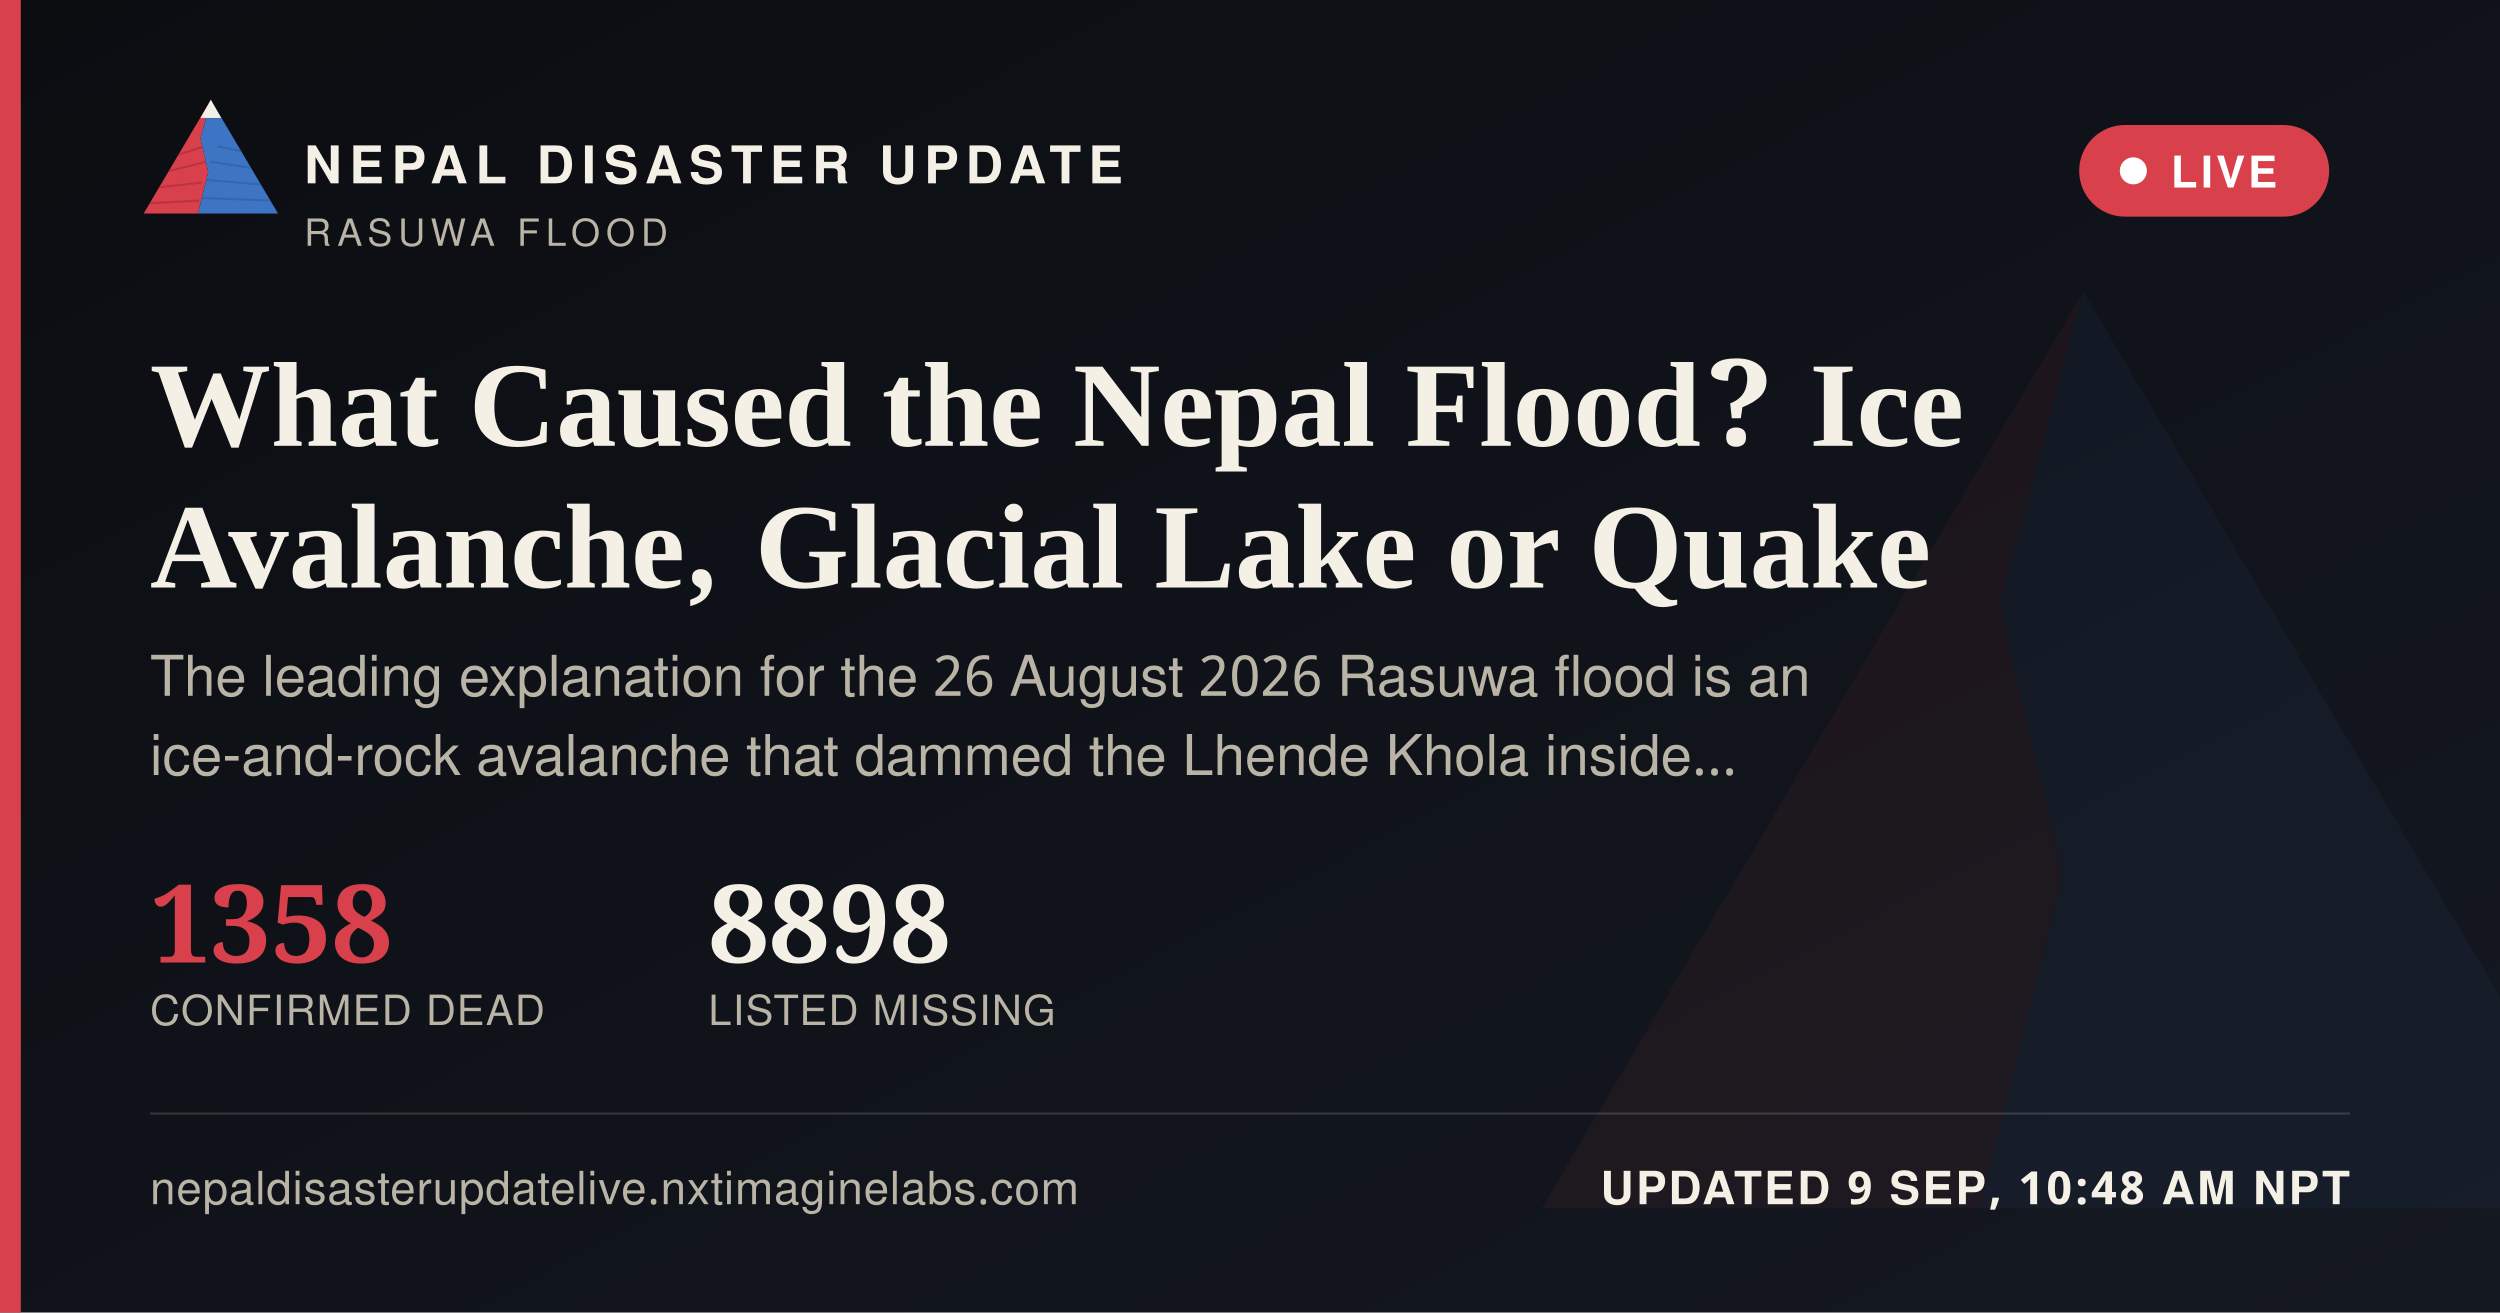
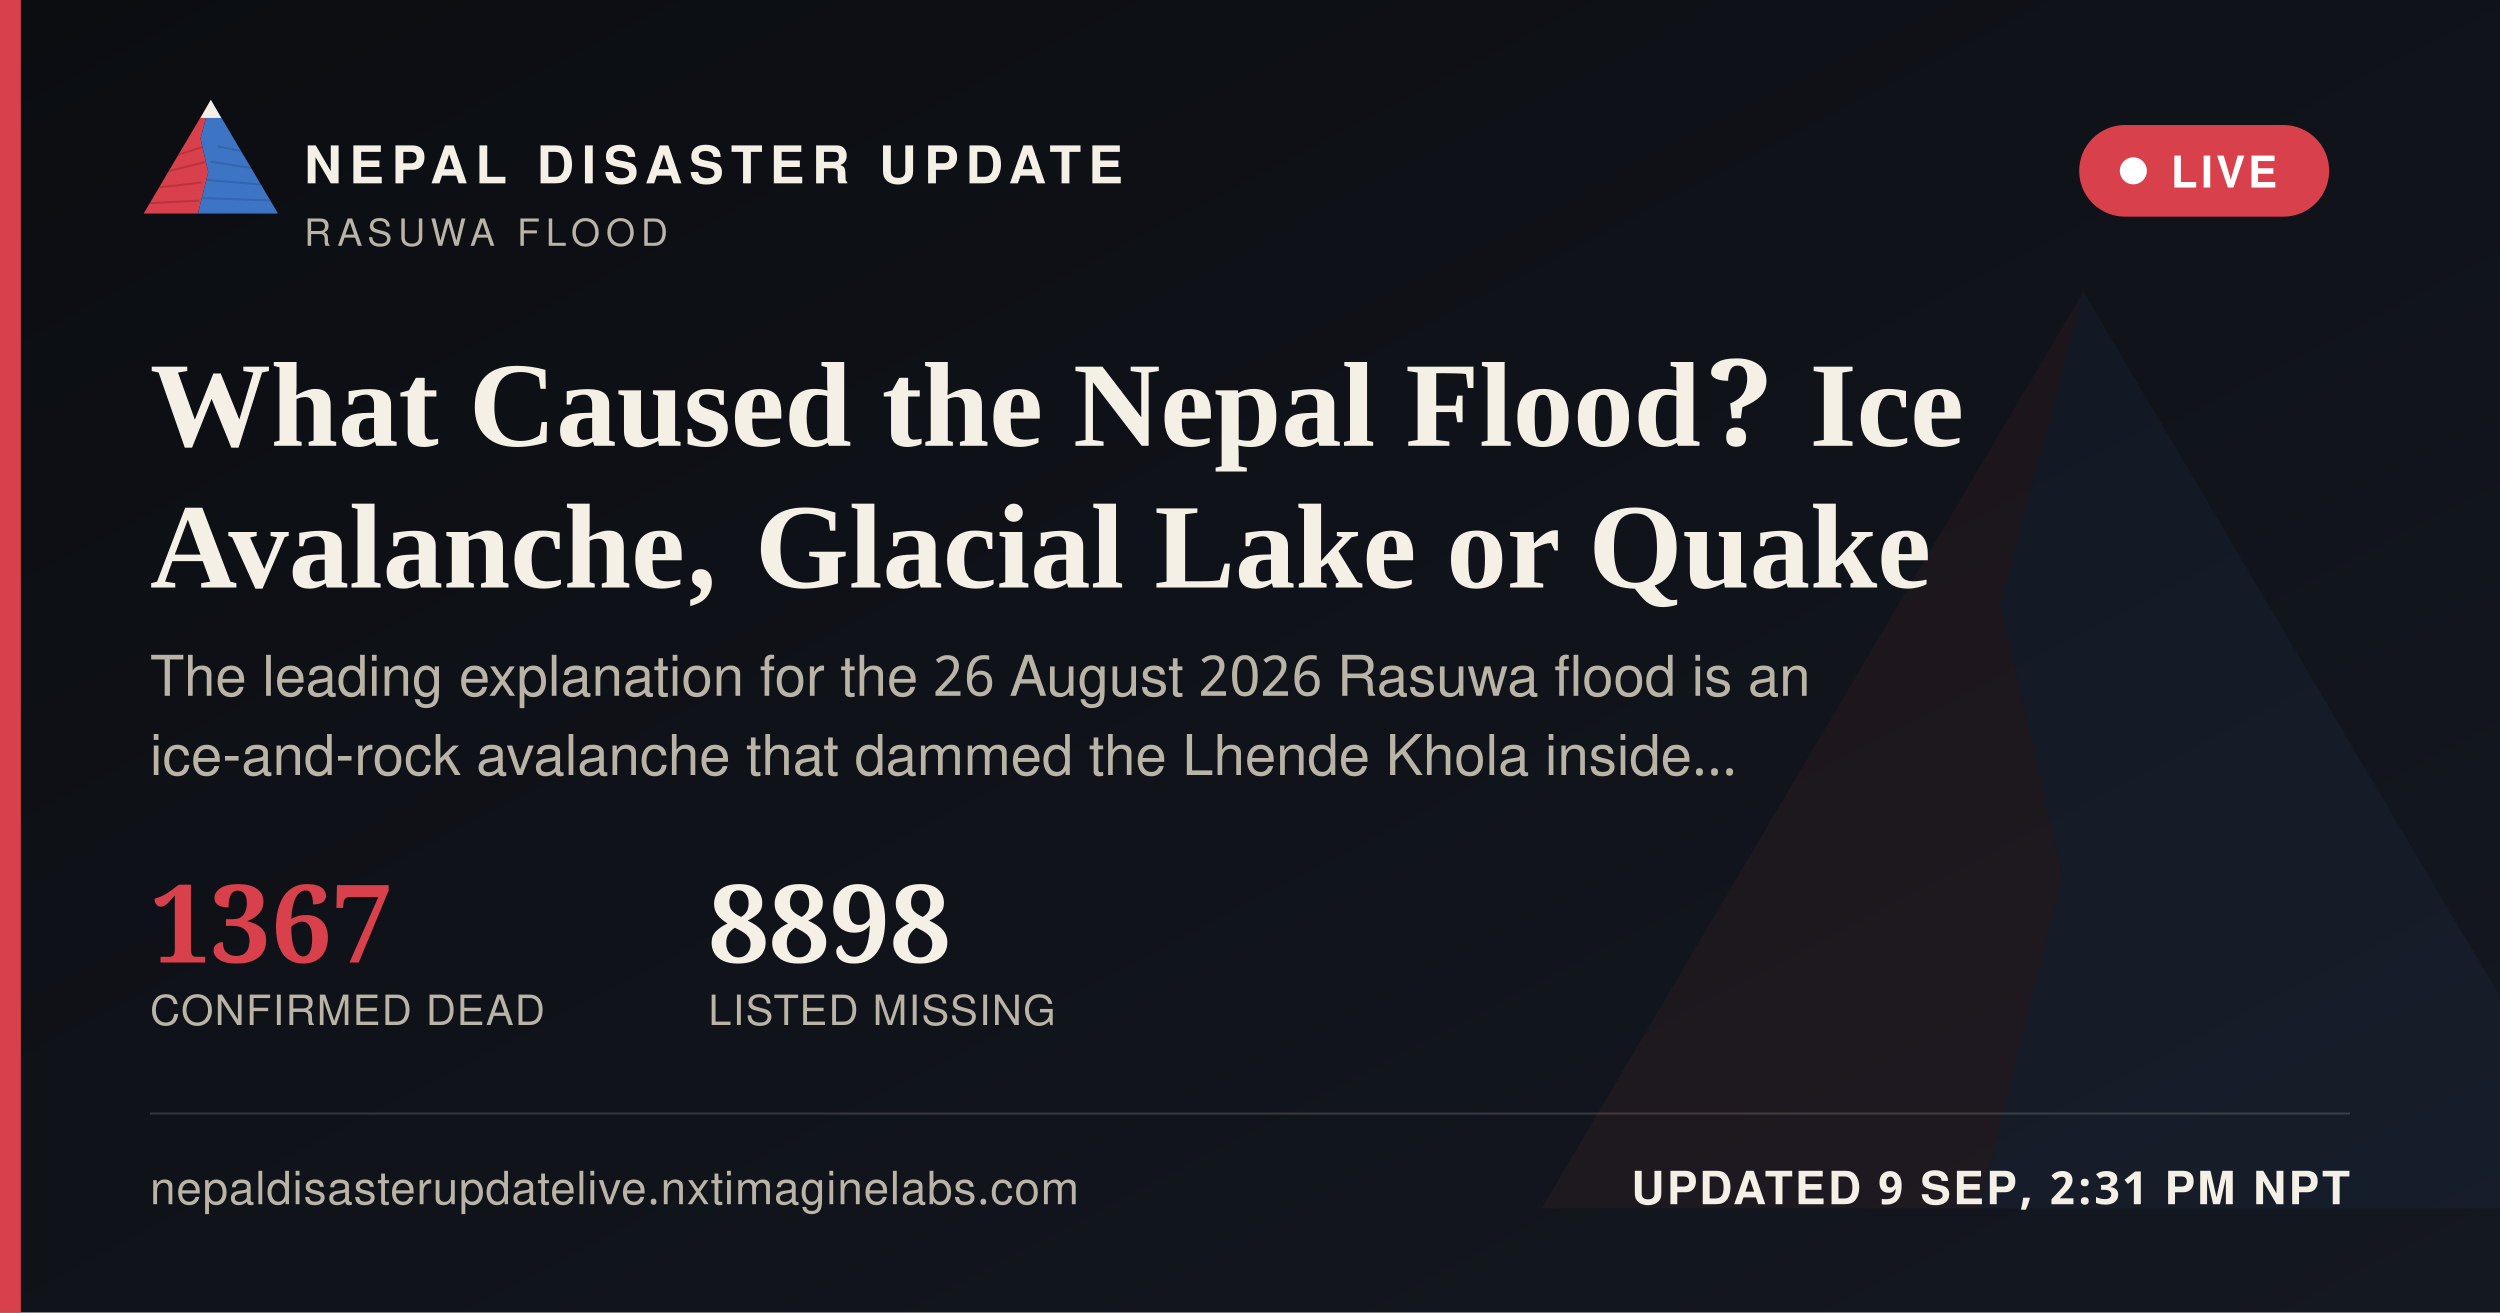
<svg xmlns="http://www.w3.org/2000/svg" width="1200" height="630" viewBox="0 0 1200 630">
  <defs>
    <linearGradient id="ogbg" x1="0" y1="0" x2="1" y2="1">
      <stop offset="0" stop-color="#0B0D11" />
      <stop offset="1" stop-color="#141821" />
    </linearGradient>
  </defs>
  <rect width="1200" height="630" fill="url(#ogbg)" />
  <g transform="translate(700,60) scale(5)" opacity="0.06">
    <polygon points="60,16 52,46 58,72 50,104 8,104" fill="#D8404B" />
    <polygon points="60,16 112,104 50,104 58,72 52,46" fill="#3D74C4" />
  </g>
  <rect x="0" y="0" width="10" height="630" fill="#D8404B" />
  <g transform="translate(64,38) scale(0.62)">
    <g>
      <defs>
        <clipPath id="ogLc">
          <polygon points="60,16 52,46 58,72 50,104 8,104" />
        </clipPath>
        <clipPath id="ogRc">
          <polygon points="60,16 112,104 50,104 58,72 52,46" />
        </clipPath>
      </defs>
      <polygon points="60,16 52,46 58,72 50,104 8,104" fill="#D8404B" />
      <g clip-path="url(#ogLc)" stroke="#A32A34" stroke-width="1.6" fill="none" opacity="0.55">
        <path d="M30,60 L55,52" />
        <path d="M24,72 L56,64" />
        <path d="M18,84 L53,80" />
        <path d="M13,96 L51,94" />
      </g>
      <polygon points="60,16 112,104 50,104 58,72 52,46" fill="#3D74C4" />
      <g clip-path="url(#ogRc)" stroke="#2A5793" stroke-width="1.6" fill="none" opacity="0.5">
        <path d="M65,52 L95,58" />
        <path d="M60,64 L100,70" />
        <path d="M56,78 L104,82" />
        <path d="M52,92 L108,94" />
      </g>
      <polygon points="60,16 52,30 68,30" fill="#F4F0E6" />
    </g>
  </g>
  <text x="146" y="88" font-family="'Public Sans', 'Noto Sans Devanagari', 'Helvetica Neue', Helvetica, Arial, sans-serif" font-size="25" font-weight="800" letter-spacing="3.6" fill="#F4F0E6">NEPAL DISASTER UPDATE</text>
  <text x="146" y="118" font-family="'Public Sans', 'Noto Sans Devanagari', 'Helvetica Neue', Helvetica, Arial, sans-serif" font-size="18" letter-spacing="2.8" fill="#B9B4A6">RASUWA FLOOD</text>
  <g>
    <rect x="998" y="60" width="120" height="44" rx="22" fill="#D8404B" stroke="none" />
    <circle cx="1024" cy="82" r="6.5" fill="#FFFFFF" />
    <text x="1042" y="90" font-family="'Public Sans', 'Noto Sans Devanagari', 'Helvetica Neue', Helvetica, Arial, sans-serif" font-size="21" font-weight="700" letter-spacing="1.6" fill="#FFFFFF">LIVE</text>
  </g>
  <text x="72" y="214" font-family="Newsreader, 'Noto Serif Devanagari', Georgia, 'Times New Roman', serif" font-size="58" font-weight="600" fill="#F4F0E6">What Caused the Nepal Flood? Ice</text>
  <text x="72" y="282" font-family="Newsreader, 'Noto Serif Devanagari', Georgia, 'Times New Roman', serif" font-size="58" font-weight="600" fill="#F4F0E6">Avalanche, Glacial Lake or Quake</text>
  <text x="72" y="334" font-family="'Public Sans', 'Noto Sans Devanagari', 'Helvetica Neue', Helvetica, Arial, sans-serif" font-size="27" fill="#B9B4A6">The leading explanation for the 26 August 2026 Rasuwa flood is an</text>
  <text x="72" y="372" font-family="'Public Sans', 'Noto Sans Devanagari', 'Helvetica Neue', Helvetica, Arial, sans-serif" font-size="27" fill="#B9B4A6">ice-and-rock avalanche that dammed the Lhende Khola inside…</text>
  <g transform="translate(72,462)">
-     <text x="0" y="0" font-family="Newsreader, 'Noto Serif Devanagari', Georgia, 'Times New Roman', serif" font-size="52" font-weight="600" fill="#D8404B">1358</text>
+     <text x="0" y="0" font-family="Newsreader, 'Noto Serif Devanagari', Georgia, 'Times New Roman', serif" font-size="52" font-weight="600" fill="#D8404B">1367</text>
    <text x="0" y="30" font-family="'Public Sans', 'Noto Sans Devanagari', 'Helvetica Neue', Helvetica, Arial, sans-serif" font-size="20" letter-spacing="0.6" fill="#B9B4A6">CONFIRMED DEAD</text>
    <text x="268" y="0" font-family="Newsreader, 'Noto Serif Devanagari', Georgia, 'Times New Roman', serif" font-size="52" font-weight="600" fill="#F4F0E6">8898</text>
    <text x="268" y="30" font-family="'Public Sans', 'Noto Sans Devanagari', 'Helvetica Neue', Helvetica, Arial, sans-serif" font-size="20" letter-spacing="0.6" fill="#B9B4A6">LISTED MISSING</text>
  </g>
  <rect x="72" y="534" width="1056" height="1" fill="rgba(244,240,230,0.16)" />
  <text x="72" y="578" font-family="'Public Sans', 'Noto Sans Devanagari', 'Helvetica Neue', Helvetica, Arial, sans-serif" font-size="22" fill="#B9B4A6" letter-spacing="0.4">nepaldisasterupdatelive.nxtimaginelabs.com</text>
-   <text x="1128" y="578" text-anchor="end" font-family="'Public Sans', 'Noto Sans Devanagari', 'Helvetica Neue', Helvetica, Arial, sans-serif" font-size="22" font-weight="700" letter-spacing="1.2" fill="#F4F0E6">UPDATED 9 SEP, 10:48 AM NPT</text>
+   <text x="1128" y="578" text-anchor="end" font-family="'Public Sans', 'Noto Sans Devanagari', 'Helvetica Neue', Helvetica, Arial, sans-serif" font-size="22" font-weight="700" letter-spacing="1.2" fill="#F4F0E6">UPDATED 9 SEP, 2:31 PM NPT</text>
</svg>
